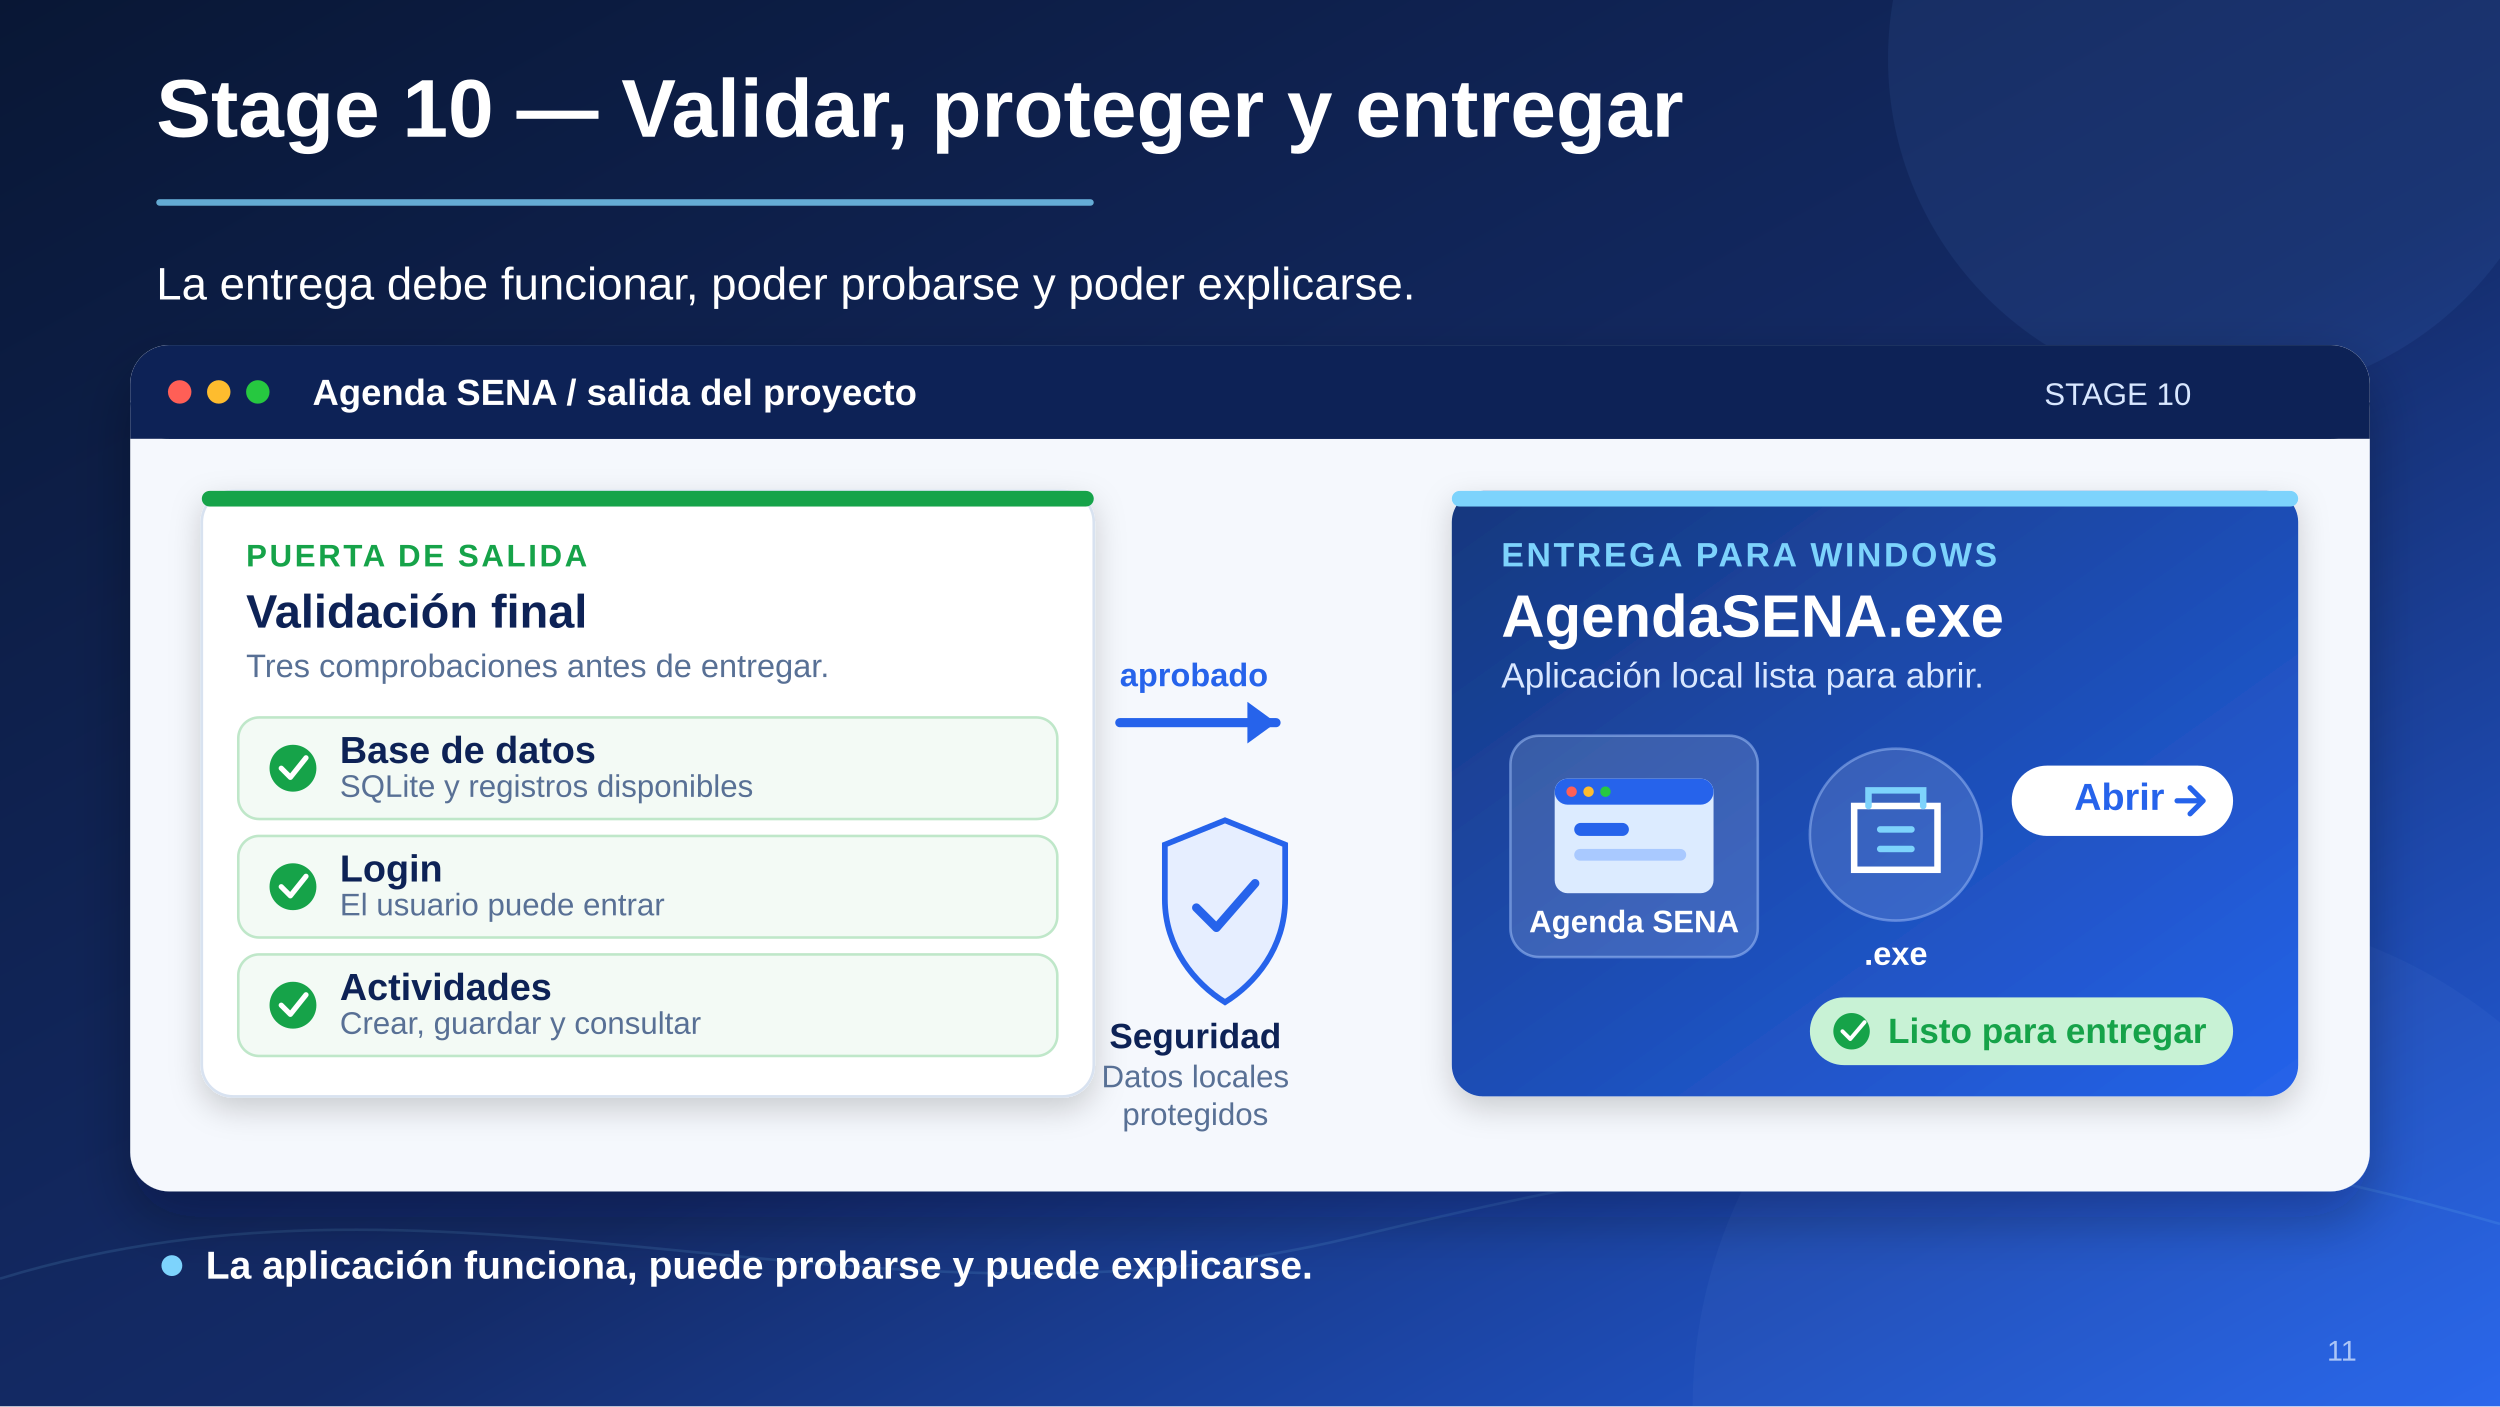
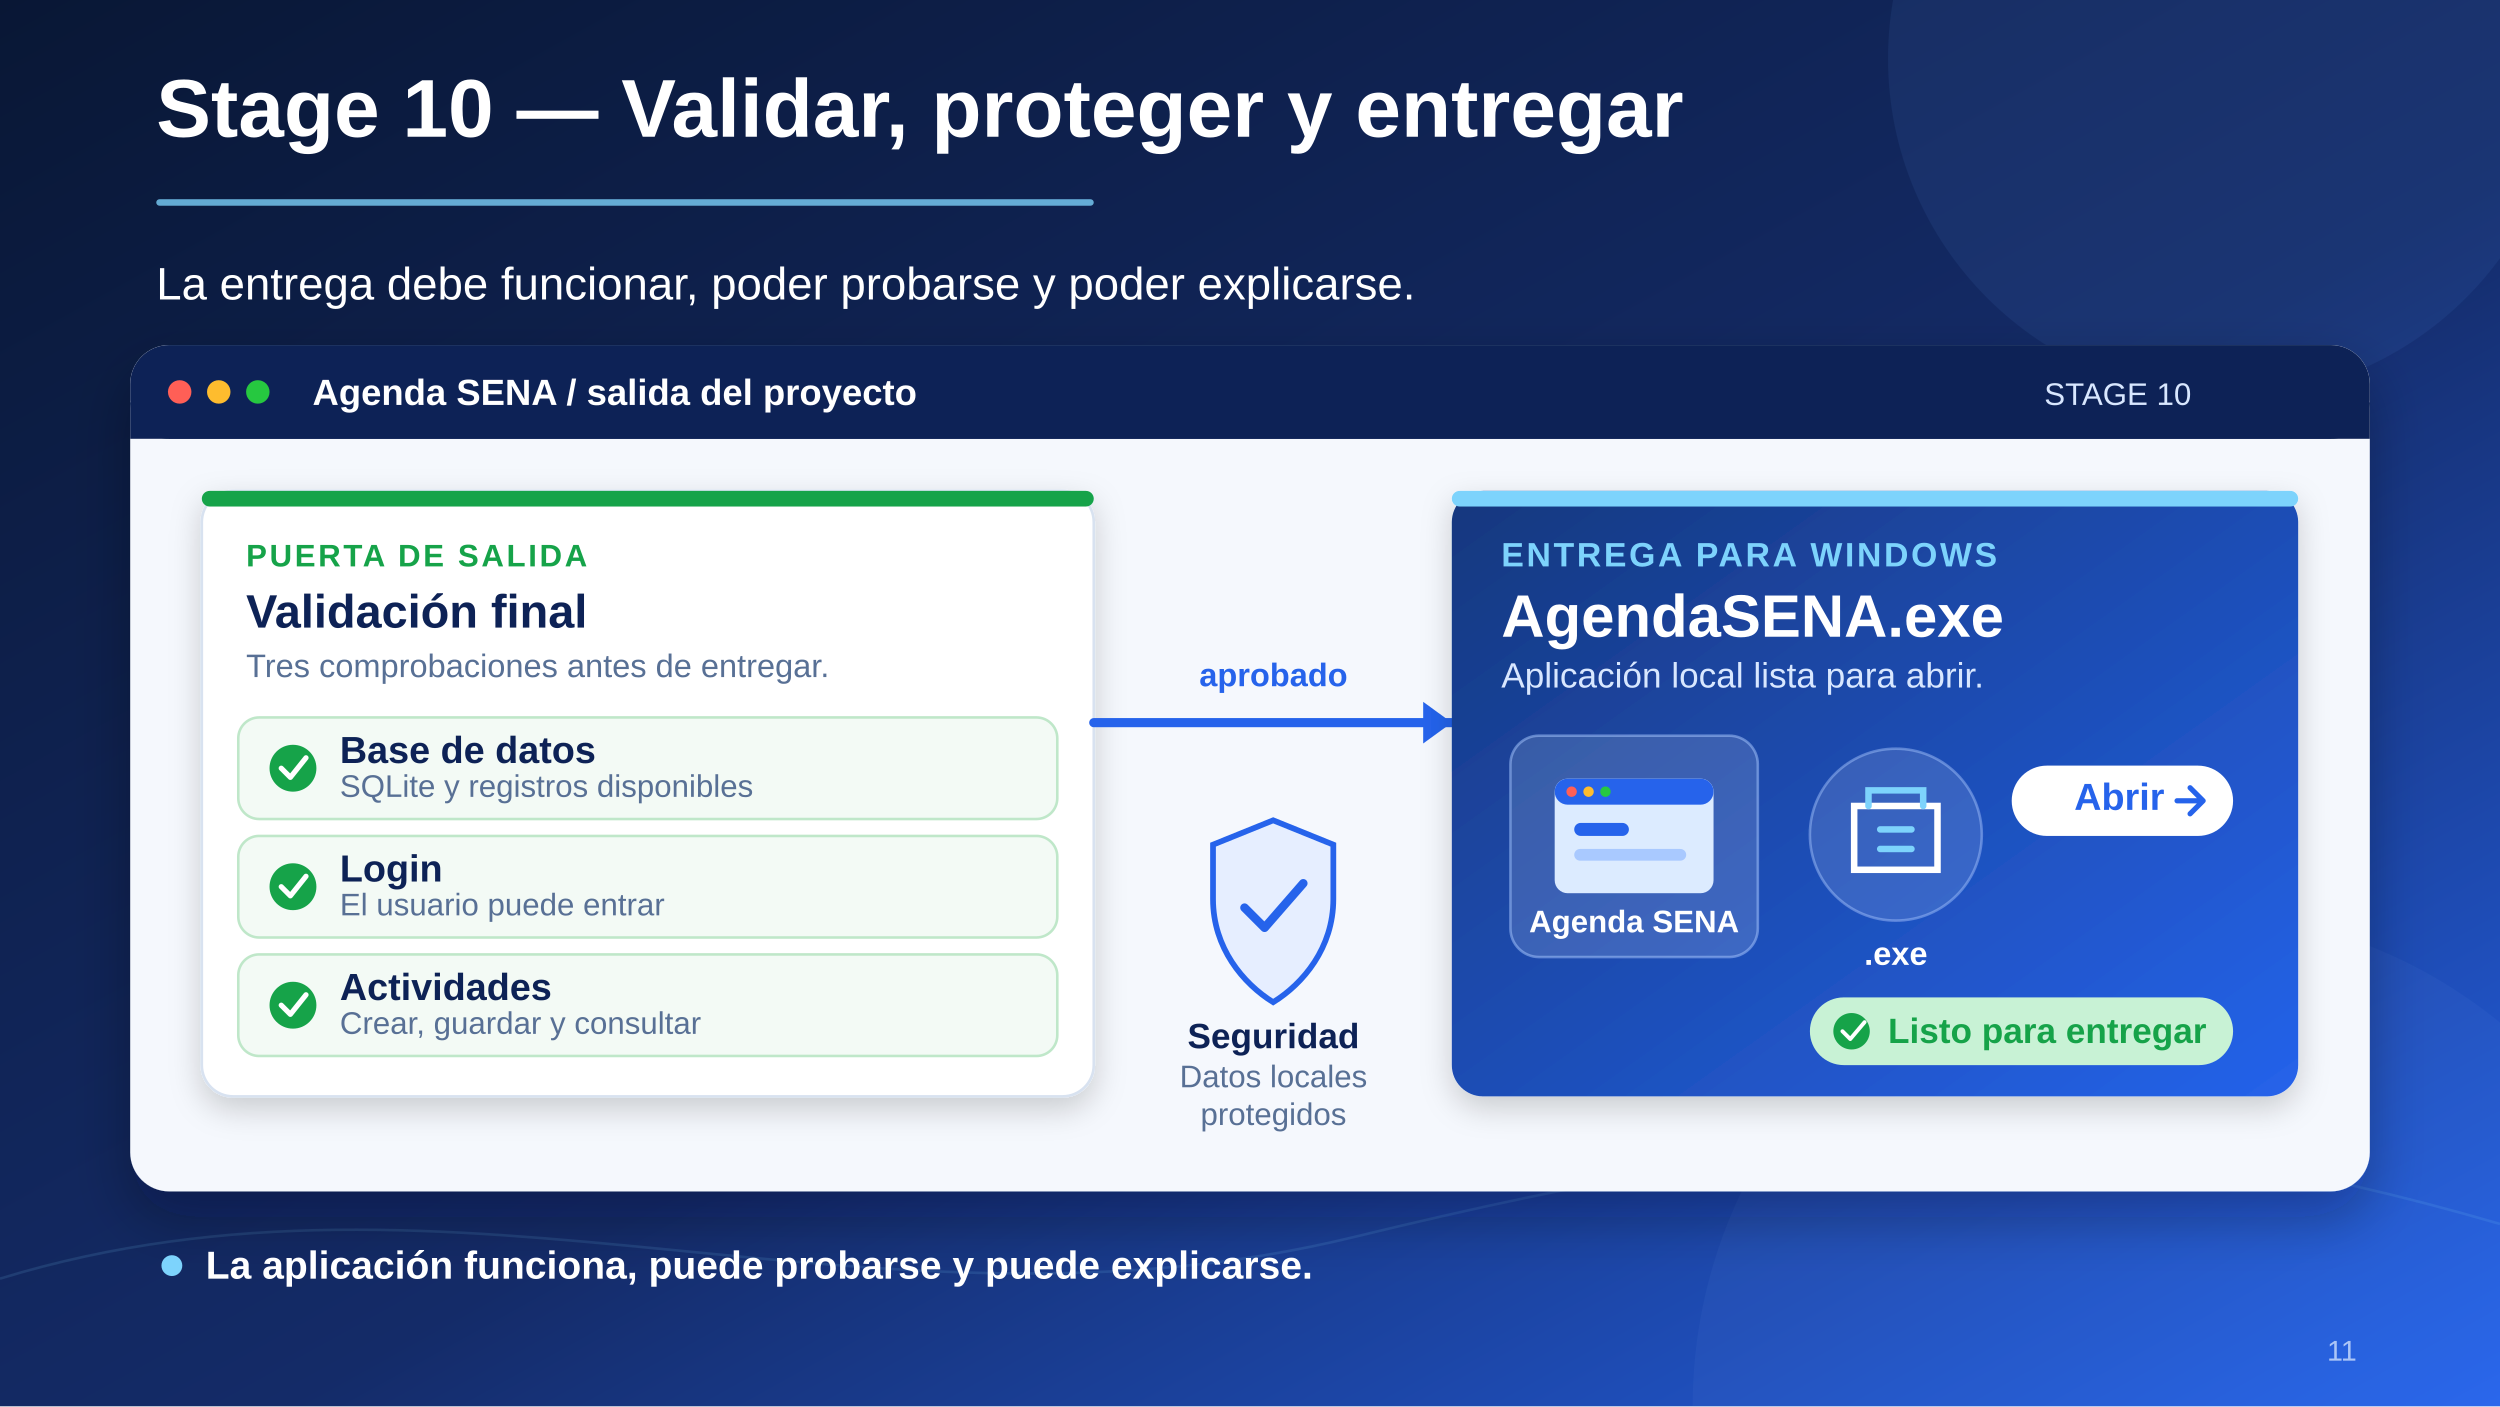
<svg xmlns="http://www.w3.org/2000/svg" width="1920" height="1080" viewBox="0 0 1920 1080" role="img" aria-labelledby="title desc" shape-rendering="geometricPrecision" text-rendering="geometricPrecision">
  <defs>
    <linearGradient id="background" x1="0" y1="0" x2="1" y2="1">
      <stop offset="0" stop-color="#091735" />
      <stop offset="0.56" stop-color="#142B68" />
      <stop offset="1" stop-color="#2563EB" />
    </linearGradient>
    <linearGradient id="package" x1="0" y1="0" x2="1" y2="1">
      <stop offset="0" stop-color="#16377D" />
      <stop offset="1" stop-color="#2563EB" />
    </linearGradient>
    <filter id="shadow" x="-20%" y="-20%" width="140%" height="150%">
      <feDropShadow dx="0" dy="20" stdDeviation="22" flood-color="#020617" flood-opacity="0.30" />
    </filter>
    <filter id="softShadow" x="-20%" y="-20%" width="140%" height="150%">
      <feDropShadow dx="0" dy="9" stdDeviation="12" flood-color="#020617" flood-opacity="0.18" />
    </filter>
    <style>
      .sans { font-family: "Segoe UI", "Aptos", "Helvetica Neue", Arial, sans-serif; }
      .display { font-family: "Aptos Display", "Segoe UI", "Aptos", "Helvetica Neue", Arial, sans-serif; }
      .white { fill: #FFFFFF; }
      .navy { fill: #102456; }
      .muted { fill: #587095; }
      .soft { fill: #D8E7FF; }
      .sky { fill: #7DD3FC; }
      .blue { fill: #2563EB; }
      .green { fill: #16A34A; }
      .orange { fill: #F97316; }
      .bold { font-weight: 700; }
      .medium { font-weight: 500; }
      text[font-size="13"], text[font-size="14"], text[font-size="15"], text[font-size="16"], text[font-size="17"], text[font-size="18"], text[font-size="19"], text[font-size="20"], text[font-size="21"] { font-size: 22px !important; }
    </style>
  </defs>
  <rect width="1920" height="1080" fill="url(#background)" />
  <circle cx="1710" cy="45" r="260" fill="#60A5FA" opacity="0.08" />
  <circle cx="1680" cy="1080" r="380" fill="#93C5FD" opacity="0.05" />
  <path d="M0 982 C350 875 670 1040 1040 950 S1610 850 1920 940" fill="none" stroke="#7DD3FC" stroke-opacity="0.13" stroke-width="2" />
  <g transform="translate(120 105)">
    <text x="0" y="0" class="display white bold" font-size="63">Stage 10 — Validar, proteger y entregar</text>
    <rect x="0" y="48" width="720" height="5" rx="2.5" fill="#7DD3FC" opacity="0.78" />
    <text x="0" y="125" class="sans white medium" font-size="35">La entrega debe funcionar, poder probarse y poder explicarse.</text>
    <text x="0" y="185" class="sans sky bold" font-size="24" letter-spacing="3">CÓDIGO → VALIDACIÓN → AGENDA SENA</text>
  </g>
  <g transform="translate(100 265)" filter="url(#shadow)">
    <rect width="1720" height="650" rx="30" fill="#F5F8FD" />
    <rect width="1720" height="72" rx="30" fill="#102456" />
    <rect y="44" width="1720" height="28" fill="#102456" />
    <circle cx="38" cy="36" r="9" fill="#FF5F57" />
    <circle cx="68" cy="36" r="9" fill="#FEBC2E" />
    <circle cx="98" cy="36" r="9" fill="#28C840" />
    <text x="140" y="46" class="sans white bold" font-size="28">Agenda SENA / salida del proyecto</text>
    <text x="1470" y="46" class="sans soft medium" font-size="24">STAGE 10</text>
    <g transform="translate(55 112)" filter="url(#softShadow)">
      <rect width="685" height="465" rx="24" fill="#FFFFFF" stroke="#D8E2F0" stroke-width="2" />
      <rect width="685" height="12" rx="6" fill="#16A34A" />
      <text x="34" y="58" class="sans green bold" font-size="24" letter-spacing="2">PUERTA DE SALIDA</text>
      <text x="34" y="105" class="sans navy bold" font-size="36">Validación final</text>
      <text x="34" y="143" class="sans muted medium" font-size="25">Tres comprobaciones antes de entregar.</text>
      <g transform="translate(28 174)">
        <rect width="629" height="78" rx="16" fill="#F3FAF5" stroke="#BFE7C9" stroke-width="2" />
        <circle cx="42" cy="39" r="18" fill="#16A34A" />
        <path d="M33 39l7 7 12-15" fill="none" stroke="#FFFFFF" stroke-width="4" stroke-linecap="round" stroke-linejoin="round" />
        <text x="78" y="35" class="sans navy bold" font-size="29">Base de datos</text>
        <text x="78" y="61" class="sans muted" font-size="24">SQLite y registros disponibles</text>
      </g>
      <g transform="translate(28 265)">
        <rect width="629" height="78" rx="16" fill="#F3FAF5" stroke="#BFE7C9" stroke-width="2" />
        <circle cx="42" cy="39" r="18" fill="#16A34A" />
        <path d="M33 39l7 7 12-15" fill="none" stroke="#FFFFFF" stroke-width="4" stroke-linecap="round" stroke-linejoin="round" />
        <text x="78" y="35" class="sans navy bold" font-size="29">Login</text>
        <text x="78" y="61" class="sans muted" font-size="24">El usuario puede entrar</text>
      </g>
      <g transform="translate(28 356)">
        <rect width="629" height="78" rx="16" fill="#F3FAF5" stroke="#BFE7C9" stroke-width="2" />
        <circle cx="42" cy="39" r="18" fill="#16A34A" />
        <path d="M33 39l7 7 12-15" fill="none" stroke="#FFFFFF" stroke-width="4" stroke-linecap="round" stroke-linejoin="round" />
        <text x="78" y="35" class="sans navy bold" font-size="29">Actividades</text>
        <text x="78" y="61" class="sans muted" font-size="24">Crear, guardar y consultar</text>
      </g>
    </g>
-     <g transform="translate(760 290)">
-       <path d="M0 0H120" fill="none" stroke="#2563EB" stroke-width="7" stroke-linecap="round" />
-       <path d="M120 0l-22-16v32z" fill="#2563EB" />
-       <text x="0" y="-28" class="sans blue bold" font-size="25">aprobado</text>
-       <g transform="translate(28 75) scale(1.10)">
+     <g transform="translate(740 290)">
+       <path d="M0 0H275" fill="none" stroke="#2563EB" stroke-width="7" stroke-linecap="round" />
+       <path d="M275 0l-22-16v32z" fill="#2563EB" />
+       <text x="138" y="-28" text-anchor="middle" class="sans blue bold" font-size="25">aprobado</text>
+       <g transform="translate(85 75) scale(1.10)">
        <path d="M48 0l42 17v38c0 34-21 59-42 72C27 114 6 89 6 55V17z" fill="#E6EEFF" stroke="#2563EB" stroke-width="4" />
        <path d="M28 61l14 14 27-31" fill="none" stroke="#2563EB" stroke-width="6" stroke-linecap="round" stroke-linejoin="round" />
      </g>
-       <text x="58" y="250" text-anchor="middle" class="sans navy bold" font-size="27">Seguridad</text>
-       <text x="58" y="280" text-anchor="middle" class="sans muted medium" font-size="24">Datos locales</text>
-       <text x="58" y="309" text-anchor="middle" class="sans muted medium" font-size="24">protegidos</text>
+       <text x="138" y="250" text-anchor="middle" class="sans navy bold" font-size="27">Seguridad</text>
+       <text x="138" y="280" text-anchor="middle" class="sans muted medium" font-size="24">Datos locales</text>
+       <text x="138" y="309" text-anchor="middle" class="sans muted medium" font-size="24">protegidos</text>
    </g>
    <g transform="translate(1015 112)" filter="url(#softShadow)">
      <rect width="650" height="465" rx="24" fill="url(#package)" />
      <rect width="650" height="12" rx="6" fill="#7DD3FC" />
      <text x="38" y="58" class="sans sky bold" font-size="26" letter-spacing="2">ENTREGA PARA WINDOWS</text>
      <text x="38" y="112" class="sans white bold" font-size="46">AgendaSENA.exe</text>
      <text x="38" y="151" class="sans soft medium" font-size="27">Aplicación local lista para abrir.</text>
      <g transform="translate(45 188)">
        <rect width="190" height="170" rx="22" fill="#FFFFFF" fill-opacity="0.14" stroke="#A9C9FF" stroke-opacity="0.50" stroke-width="2" />
        <rect x="34" y="33" width="122" height="88" rx="10" fill="#DCEBFF" />
        <rect x="34" y="33" width="122" height="20" rx="10" fill="#2563EB" />
        <circle cx="47" cy="43" r="4" fill="#FF5F57" />
        <circle cx="60" cy="43" r="4" fill="#FEBC2E" />
        <circle cx="73" cy="43" r="4" fill="#28C840" />
        <rect x="49" y="67" width="42" height="10" rx="5" fill="#2563EB" />
        <rect x="49" y="87" width="86" height="9" rx="4.5" fill="#A9C9FF" />
        <text x="95" y="151" text-anchor="middle" class="sans white bold" font-size="24">Agenda SENA</text>
      </g>
      <g transform="translate(275 188)">
        <circle cx="66" cy="76" r="66" fill="#FFFFFF" fill-opacity="0.12" stroke="#A9C9FF" stroke-opacity="0.45" stroke-width="2" />
        <path d="M34 54h64v49H34z" fill="none" stroke="#FFFFFF" stroke-width="5" />
        <path d="M45 54V42h42v12M54 72h24M54 87h24" fill="none" stroke="#7DD3FC" stroke-width="5" stroke-linecap="round" />
        <text x="66" y="176" text-anchor="middle" class="sans white bold" font-size="25">.exe</text>
      </g>
      <rect x="430" y="211" width="170" height="54" rx="27" fill="#FFFFFF" />
      <text x="478" y="245" class="sans blue bold" font-size="29">Abrir</text>
      <path d="M557 238h18M567 228l10 10-10 10" fill="none" stroke="#2563EB" stroke-width="4" stroke-linecap="round" stroke-linejoin="round" />
      <rect x="275" y="389" width="325" height="52" rx="26" fill="#C8F2D5" />
      <circle cx="307" cy="415" r="14" fill="#16A34A" />
      <path d="M300 415l6 6 11-13" fill="none" stroke="#FFFFFF" stroke-width="3" stroke-linecap="round" stroke-linejoin="round" />
      <text x="335" y="424" class="sans green bold" font-size="27">Listo para entregar</text>
    </g>
  </g>
  <g transform="translate(120 960)">
    <circle cx="12" cy="12" r="8" fill="#7DD3FC" />
    <text x="38" y="22" class="sans white bold" font-size="30">La aplicación funciona, puede probarse y puede explicarse.</text>
  </g>
  <text x="1810" y="1045" text-anchor="end" class="sans soft" font-size="22" opacity="0.75">11</text>
</svg>
